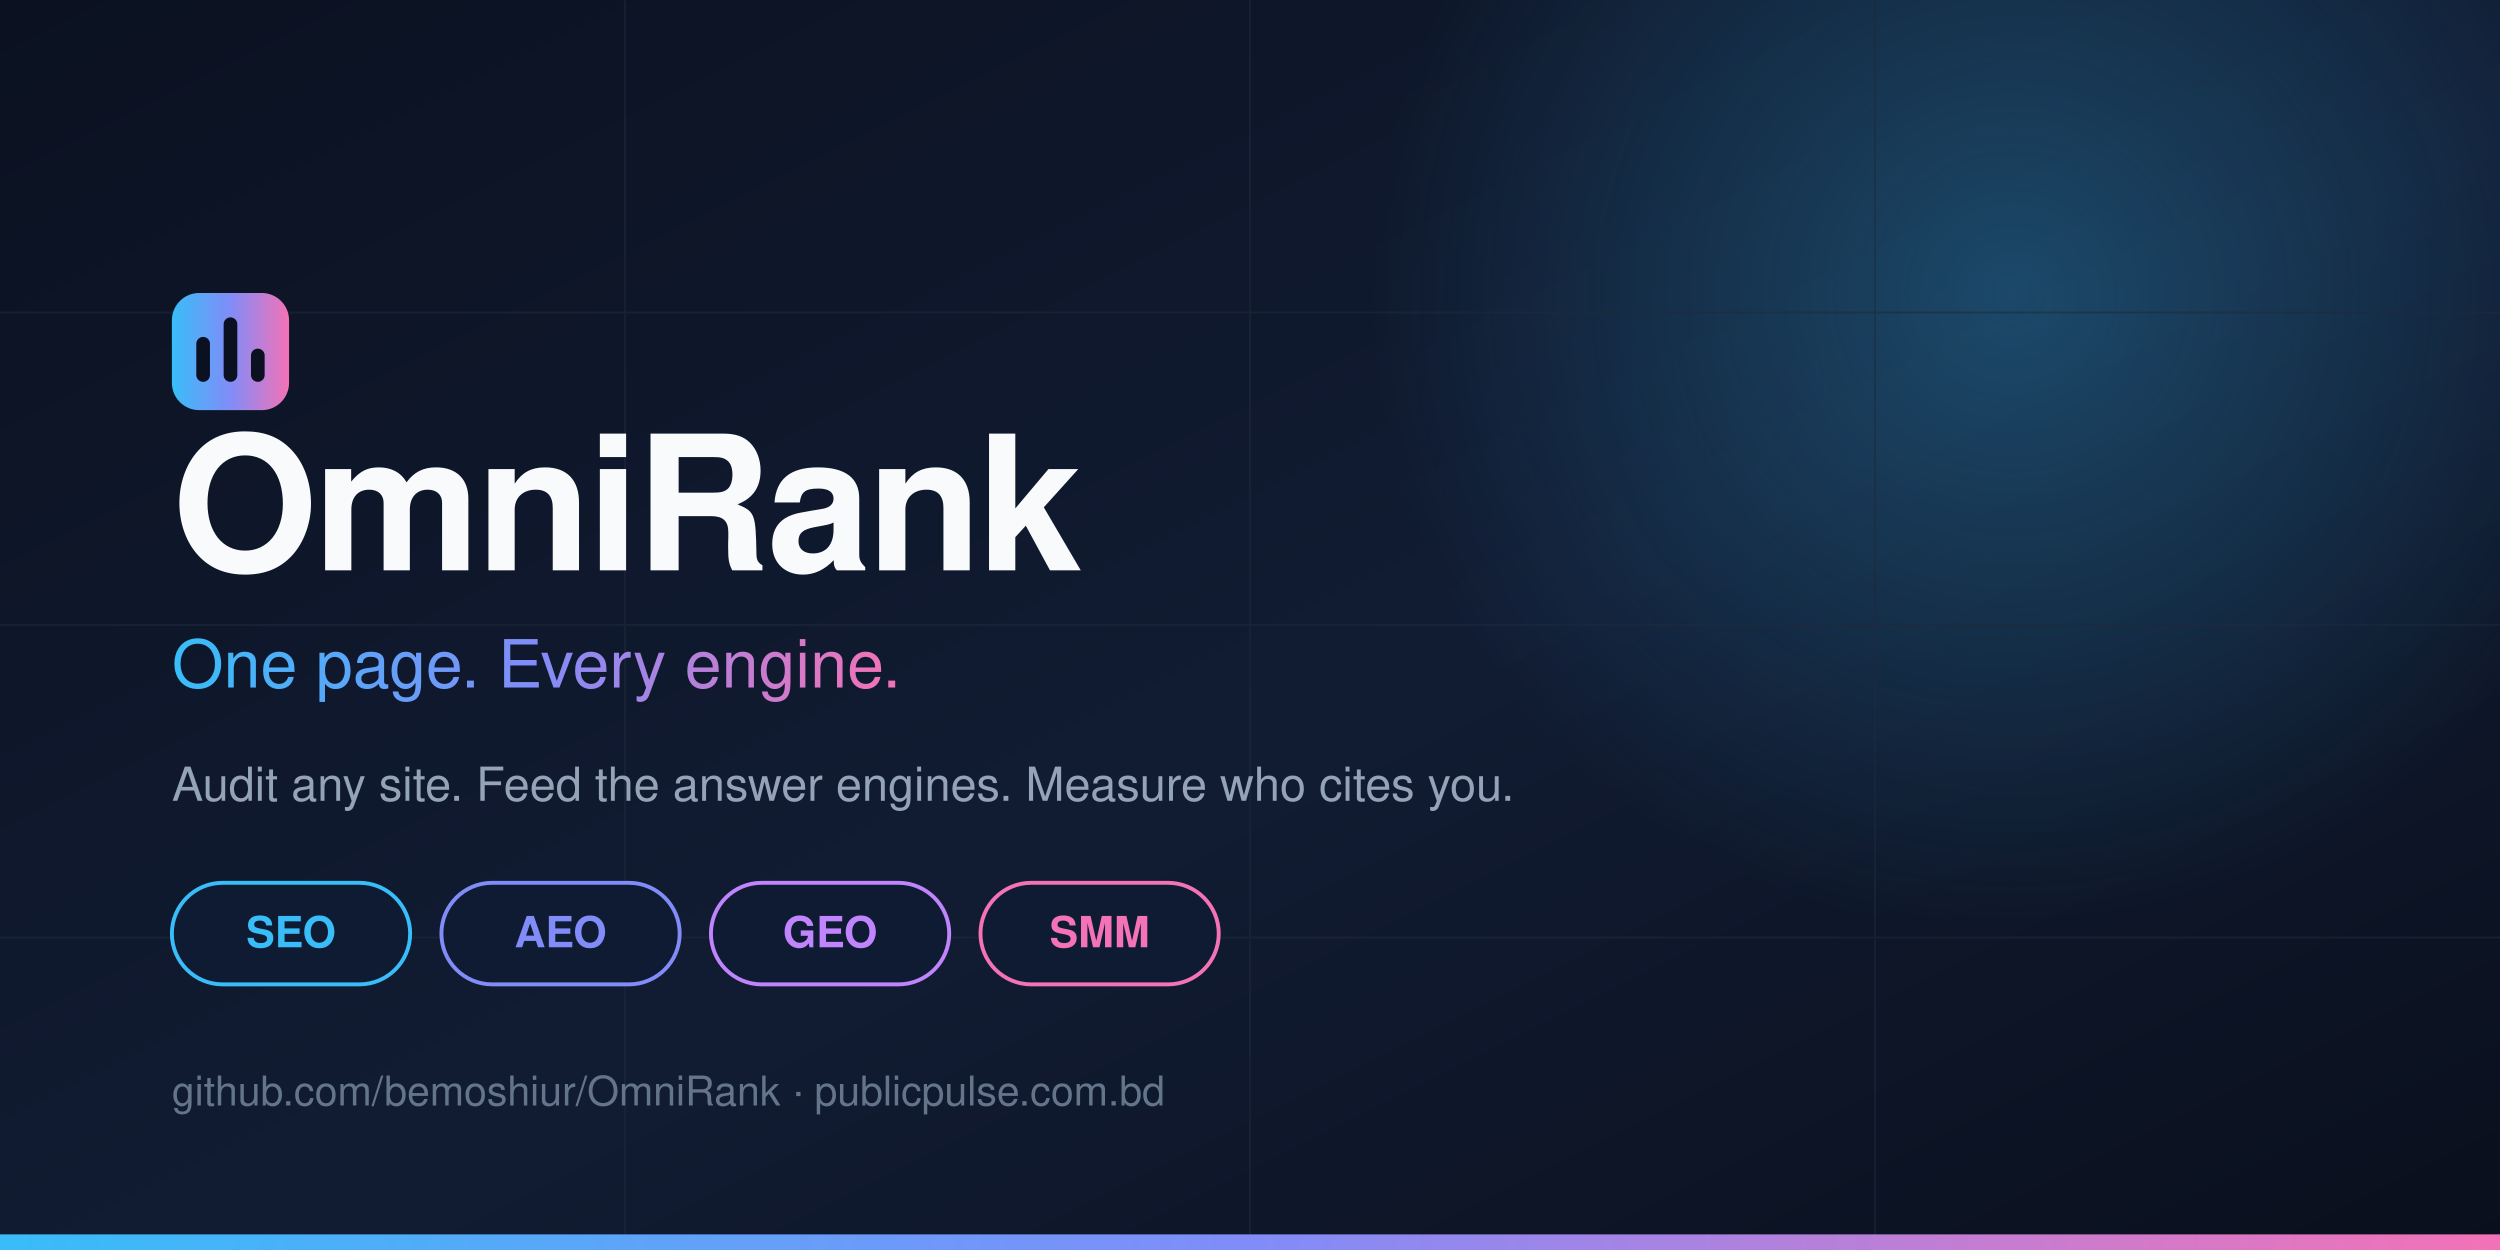
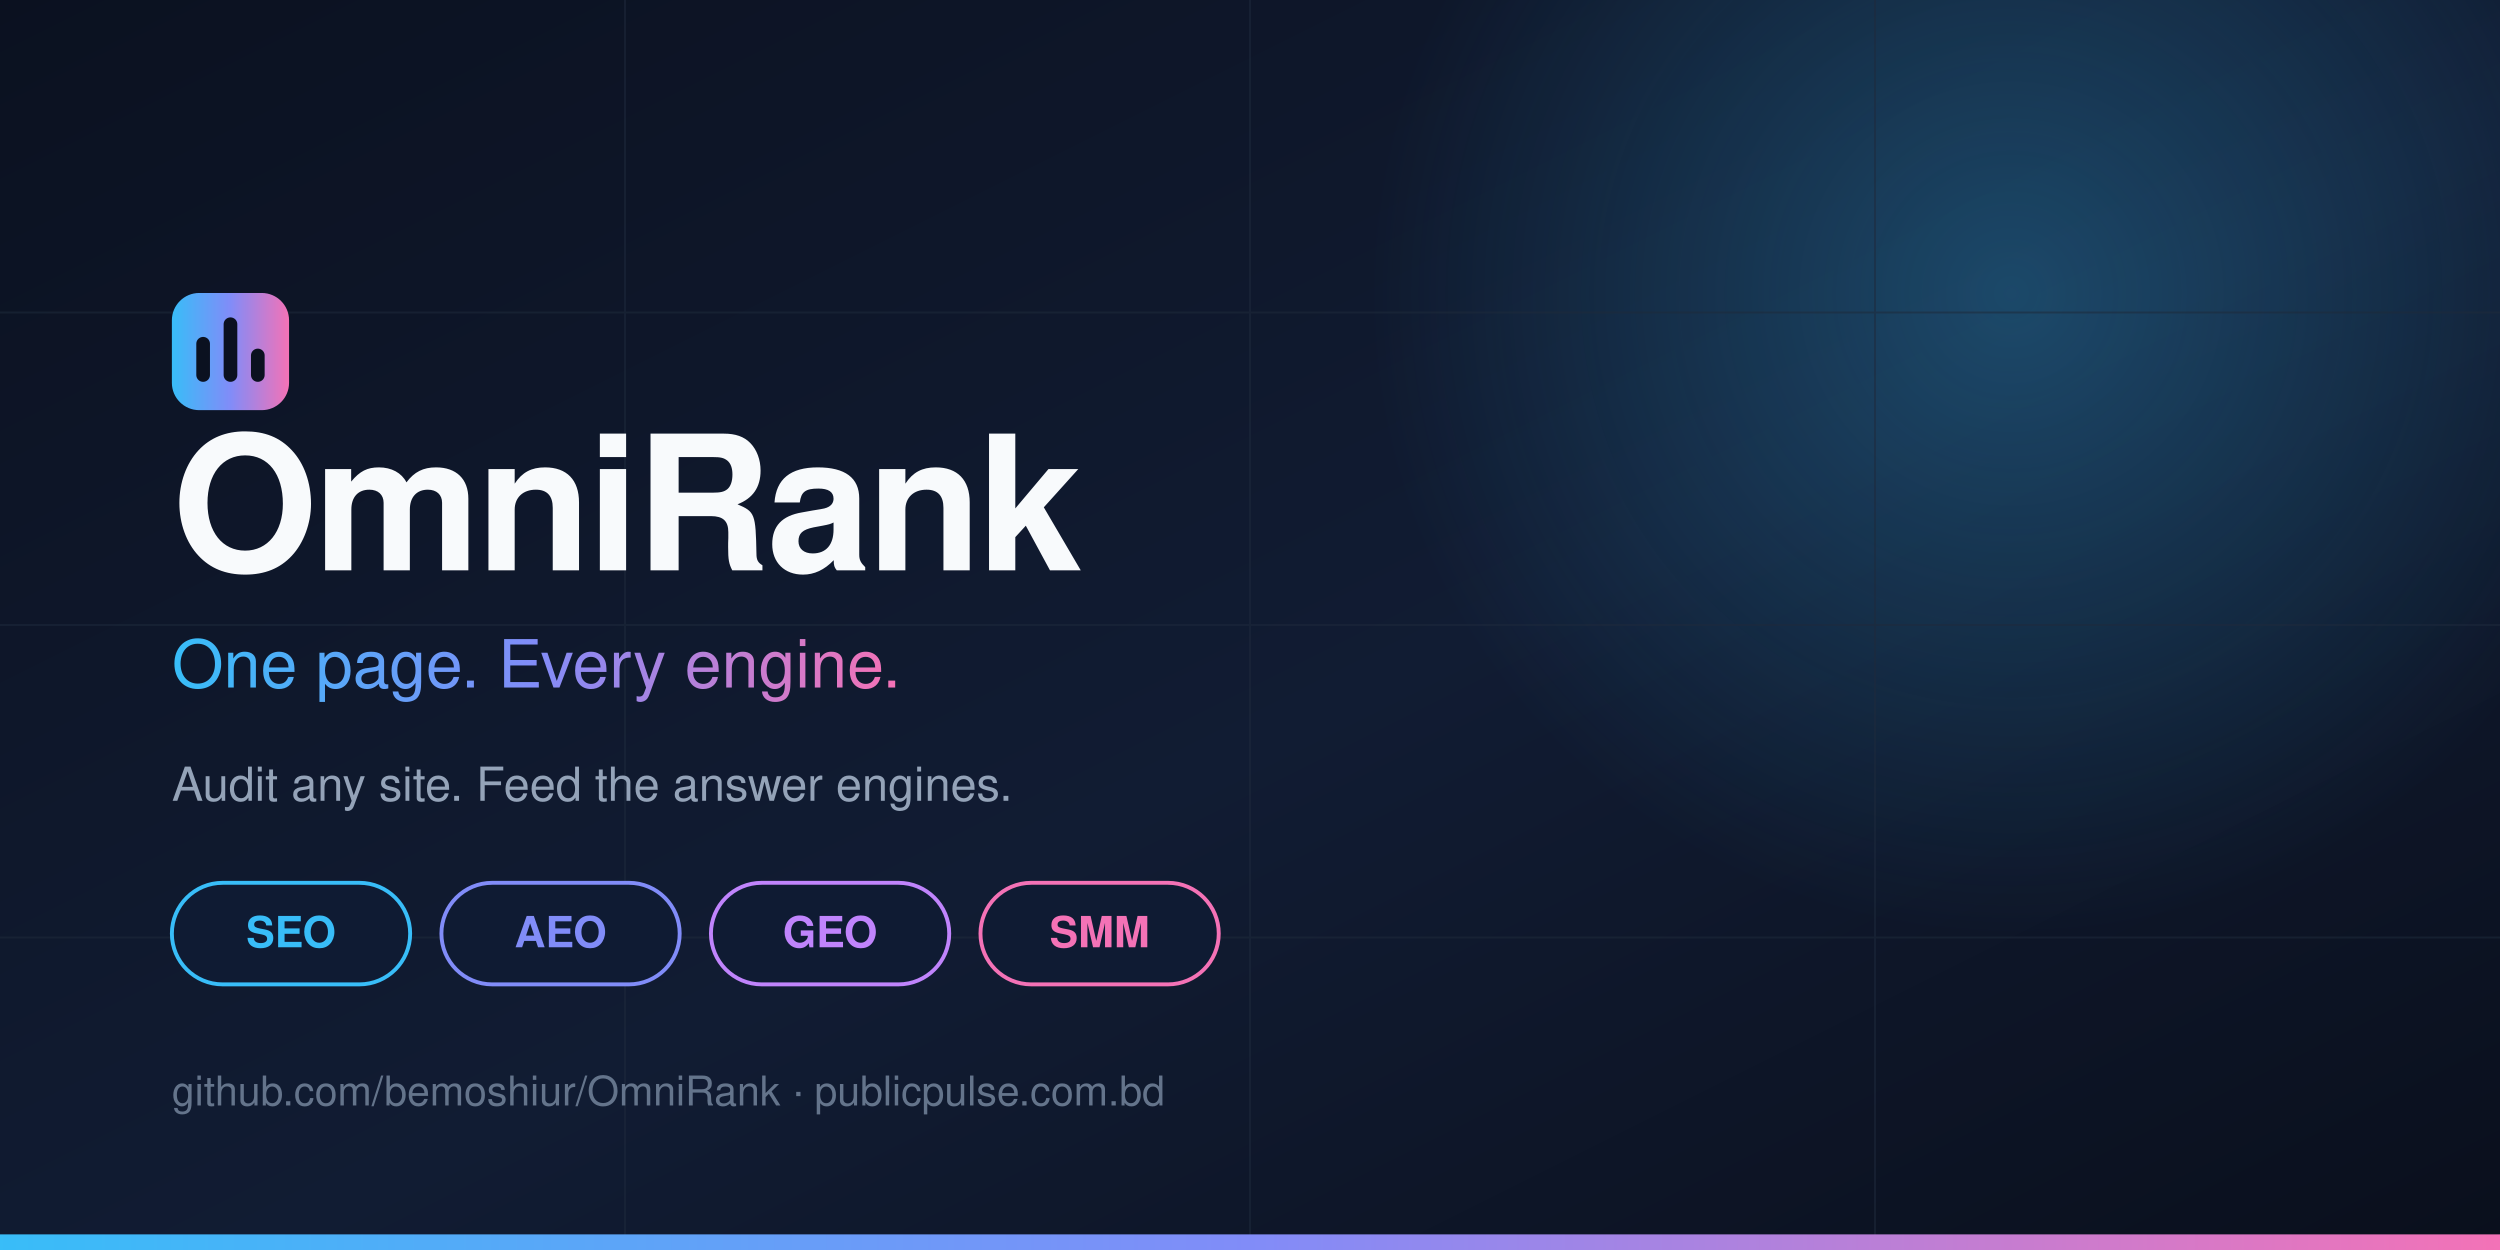
<svg xmlns="http://www.w3.org/2000/svg" width="1280" height="640" viewBox="0 0 1280 640" role="img" aria-label="OmniRank — One page. Every engine.">
  <defs>
    <linearGradient id="bg" x1="0" y1="0" x2="1" y2="1">
      <stop offset="0%" stop-color="#0B1120" />
      <stop offset="55%" stop-color="#111C33" />
      <stop offset="100%" stop-color="#0A0F1C" />
    </linearGradient>
    <linearGradient id="accent" x1="0" y1="0" x2="1" y2="0">
      <stop offset="0%" stop-color="#38BDF8" />
      <stop offset="50%" stop-color="#818CF8" />
      <stop offset="100%" stop-color="#F472B6" />
    </linearGradient>
    <radialGradient id="glow" cx="0.5" cy="0.5" r="0.5">
      <stop offset="0%" stop-color="#38BDF8" stop-opacity="0.28" />
      <stop offset="100%" stop-color="#38BDF8" stop-opacity="0" />
    </radialGradient>
  </defs>
  <rect width="1280" height="640" fill="url(#bg)" />
  <circle cx="1030" cy="150" r="330" fill="url(#glow)" />
  <g stroke="#1E293B" stroke-width="1" opacity="0.55">
    <path d="M0 160H1280M0 320H1280M0 480H1280" />
    <path d="M320 0V640M640 0V640M960 0V640" />
  </g>
  <g transform="translate(88, 150)">
    <rect x="0" y="0" width="60" height="60" rx="14" fill="url(#accent)" />
    <path d="M16 42V26M30 42V16M44 42V32" stroke="#0B1120" stroke-width="7" stroke-linecap="round" />
  </g>
  <text x="88" y="292" font-family="Helvetica Neue, Helvetica, Arial, sans-serif" font-size="96" font-weight="700" fill="#F8FAFC" letter-spacing="-2">OmniRank</text>
  <text x="88" y="352" font-family="Helvetica Neue, Helvetica, Arial, sans-serif" font-size="34" font-weight="500" fill="url(#accent)">One page. Every engine.</text>
-   <text x="88" y="410" font-family="Helvetica Neue, Helvetica, Arial, sans-serif" font-size="24" fill="#94A3B8">Audit any site. Feed the answer engines. Measure who cites you.</text>
+   <text x="88" y="410" font-family="Helvetica Neue, Helvetica, Arial, sans-serif" font-size="24" fill="#94A3B8">Audit any site. Feed the answer engines.</text>
  <g font-family="Helvetica Neue, Helvetica, Arial, sans-serif" font-size="22" font-weight="600" text-anchor="middle">
    <rect x="88" y="452" width="122" height="52" rx="26" fill="#0F1B33" stroke="#38BDF8" stroke-width="2" />
    <text x="149" y="485" fill="#38BDF8">SEO</text>
    <rect x="226" y="452" width="122" height="52" rx="26" fill="#0F1B33" stroke="#818CF8" stroke-width="2" />
    <text x="287" y="485" fill="#818CF8">AEO</text>
    <rect x="364" y="452" width="122" height="52" rx="26" fill="#0F1B33" stroke="#C084FC" stroke-width="2" />
    <text x="425" y="485" fill="#C084FC">GEO</text>
    <rect x="502" y="452" width="122" height="52" rx="26" fill="#0F1B33" stroke="#F472B6" stroke-width="2" />
    <text x="563" y="485" fill="#F472B6">SMM</text>
  </g>
  <text x="88" y="566" font-family="Helvetica Neue, Helvetica, Arial, sans-serif" font-size="21" fill="#64748B">github.com/bemoshiur/OmniRank  ·  publicpulse.com.bd</text>
  <rect x="0" y="632" width="1280" height="8" fill="url(#accent)" />
</svg>
